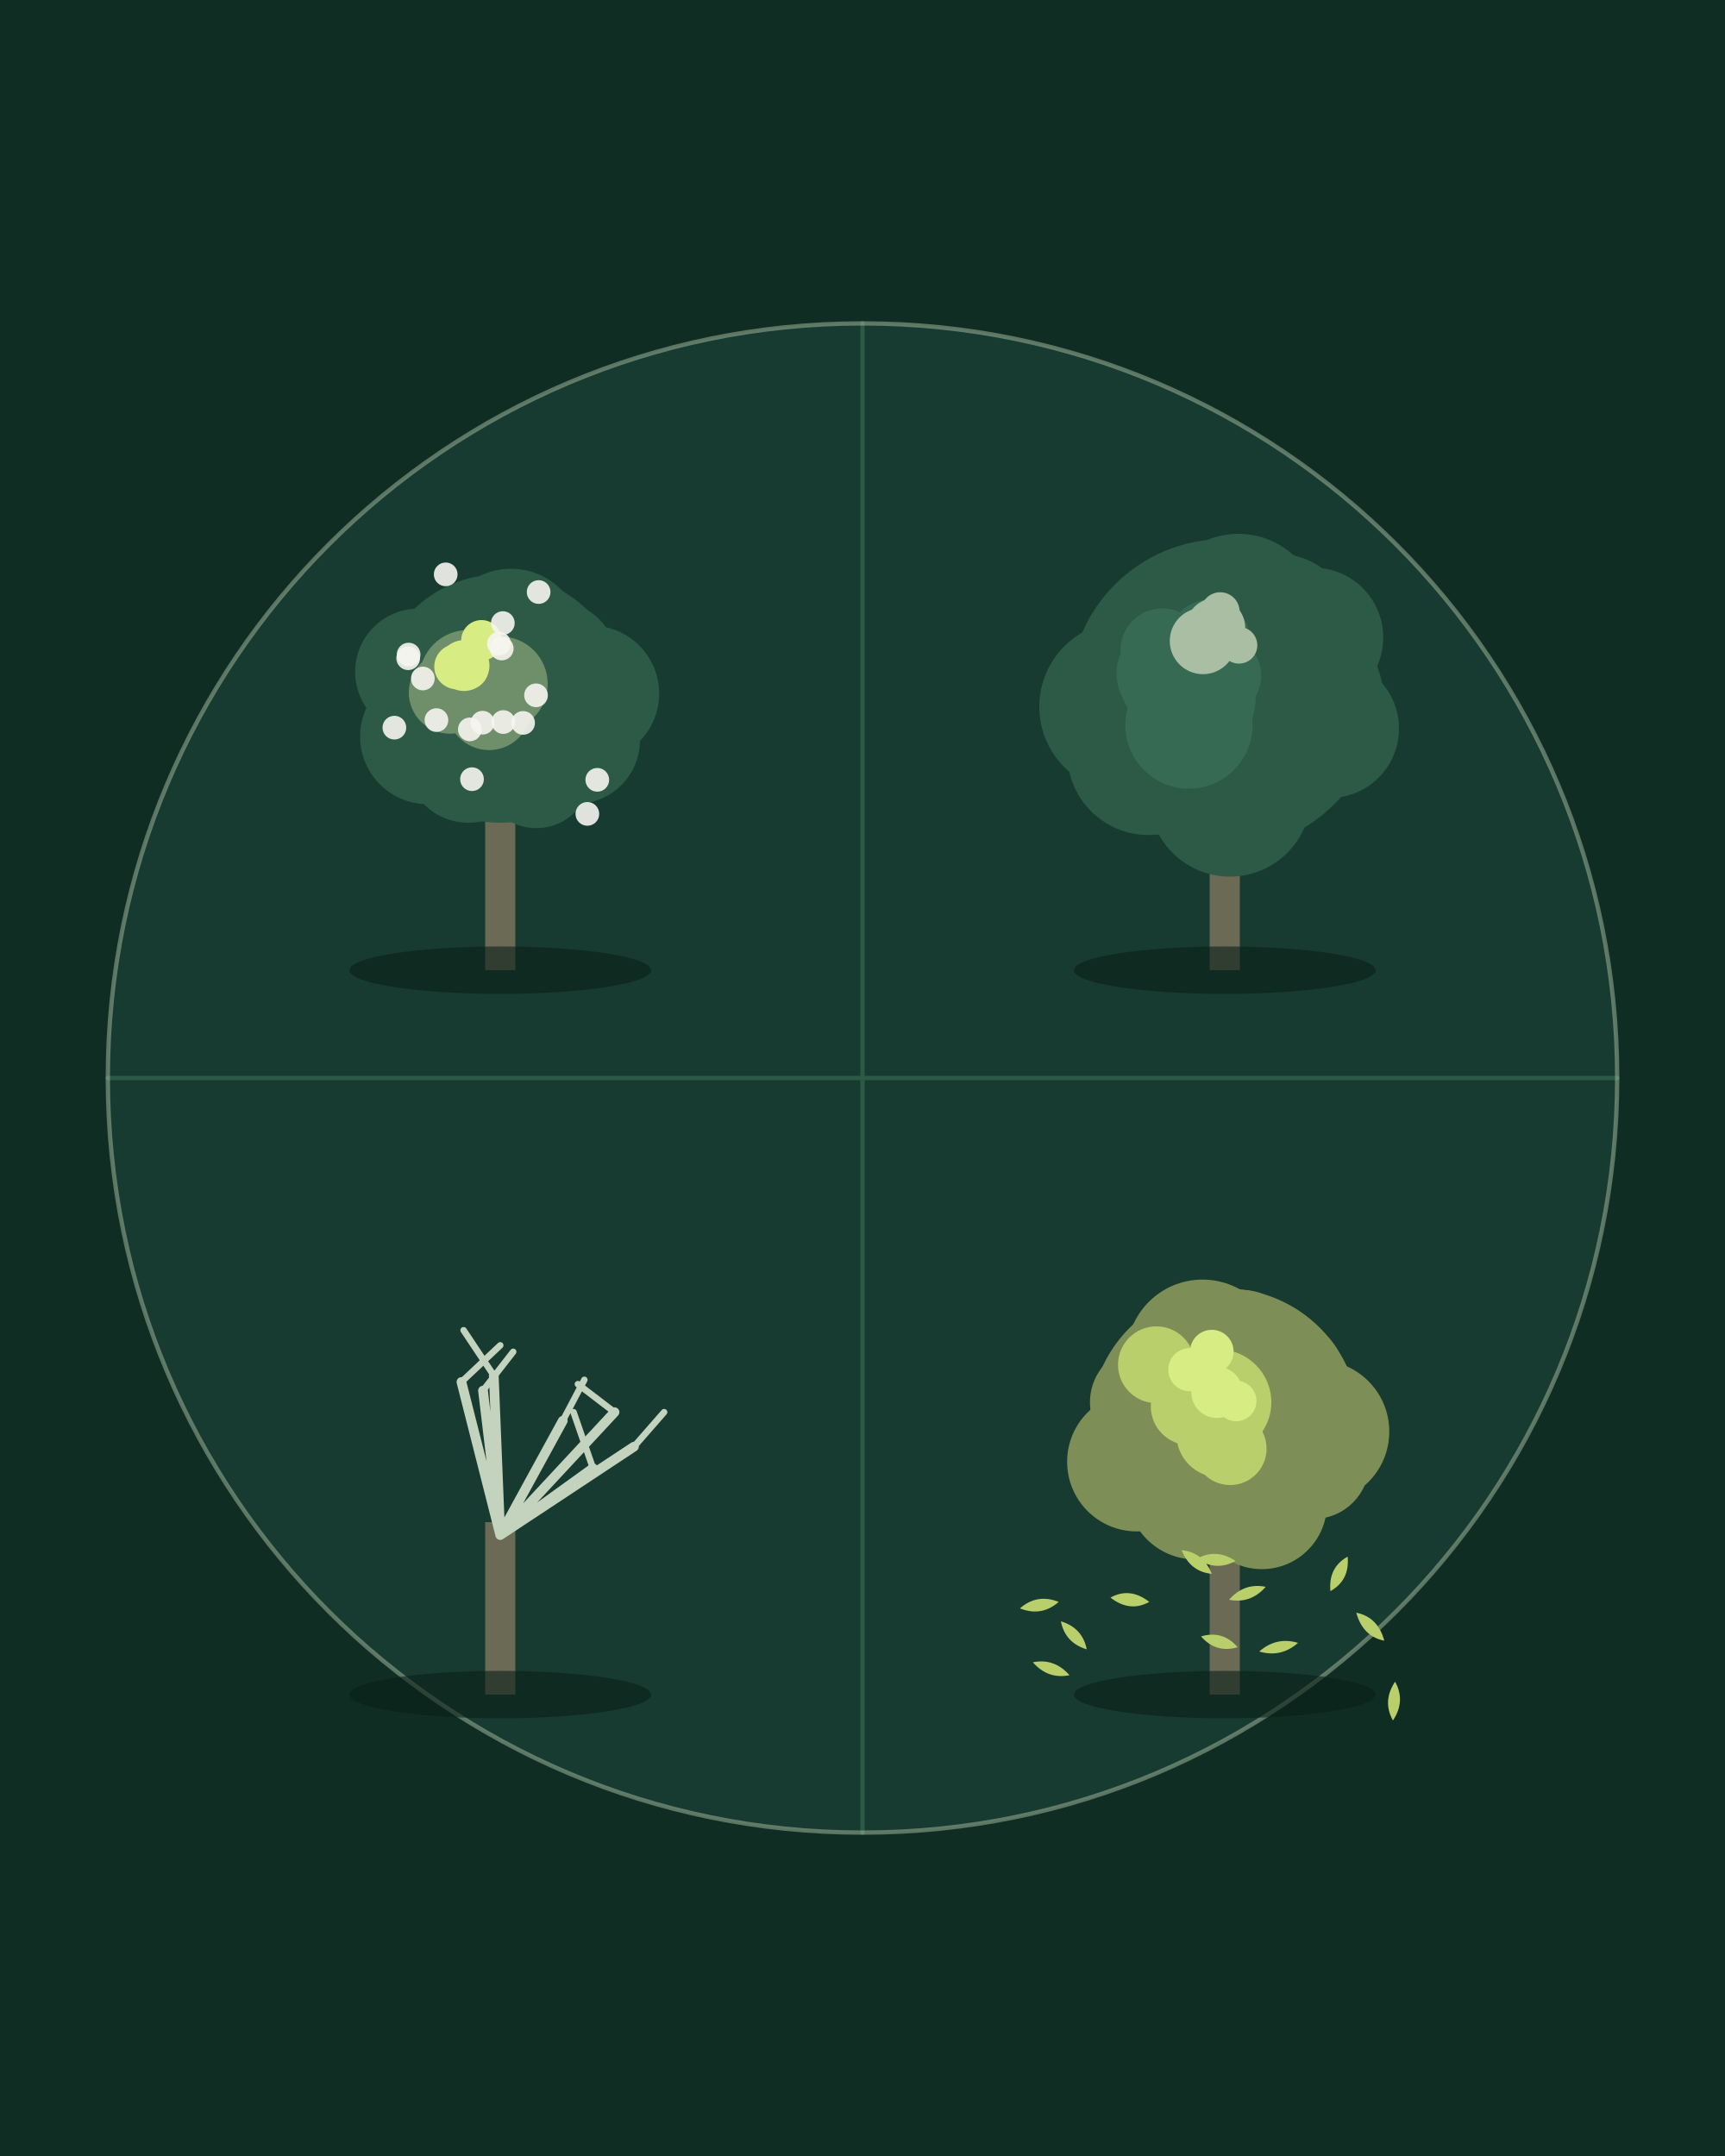
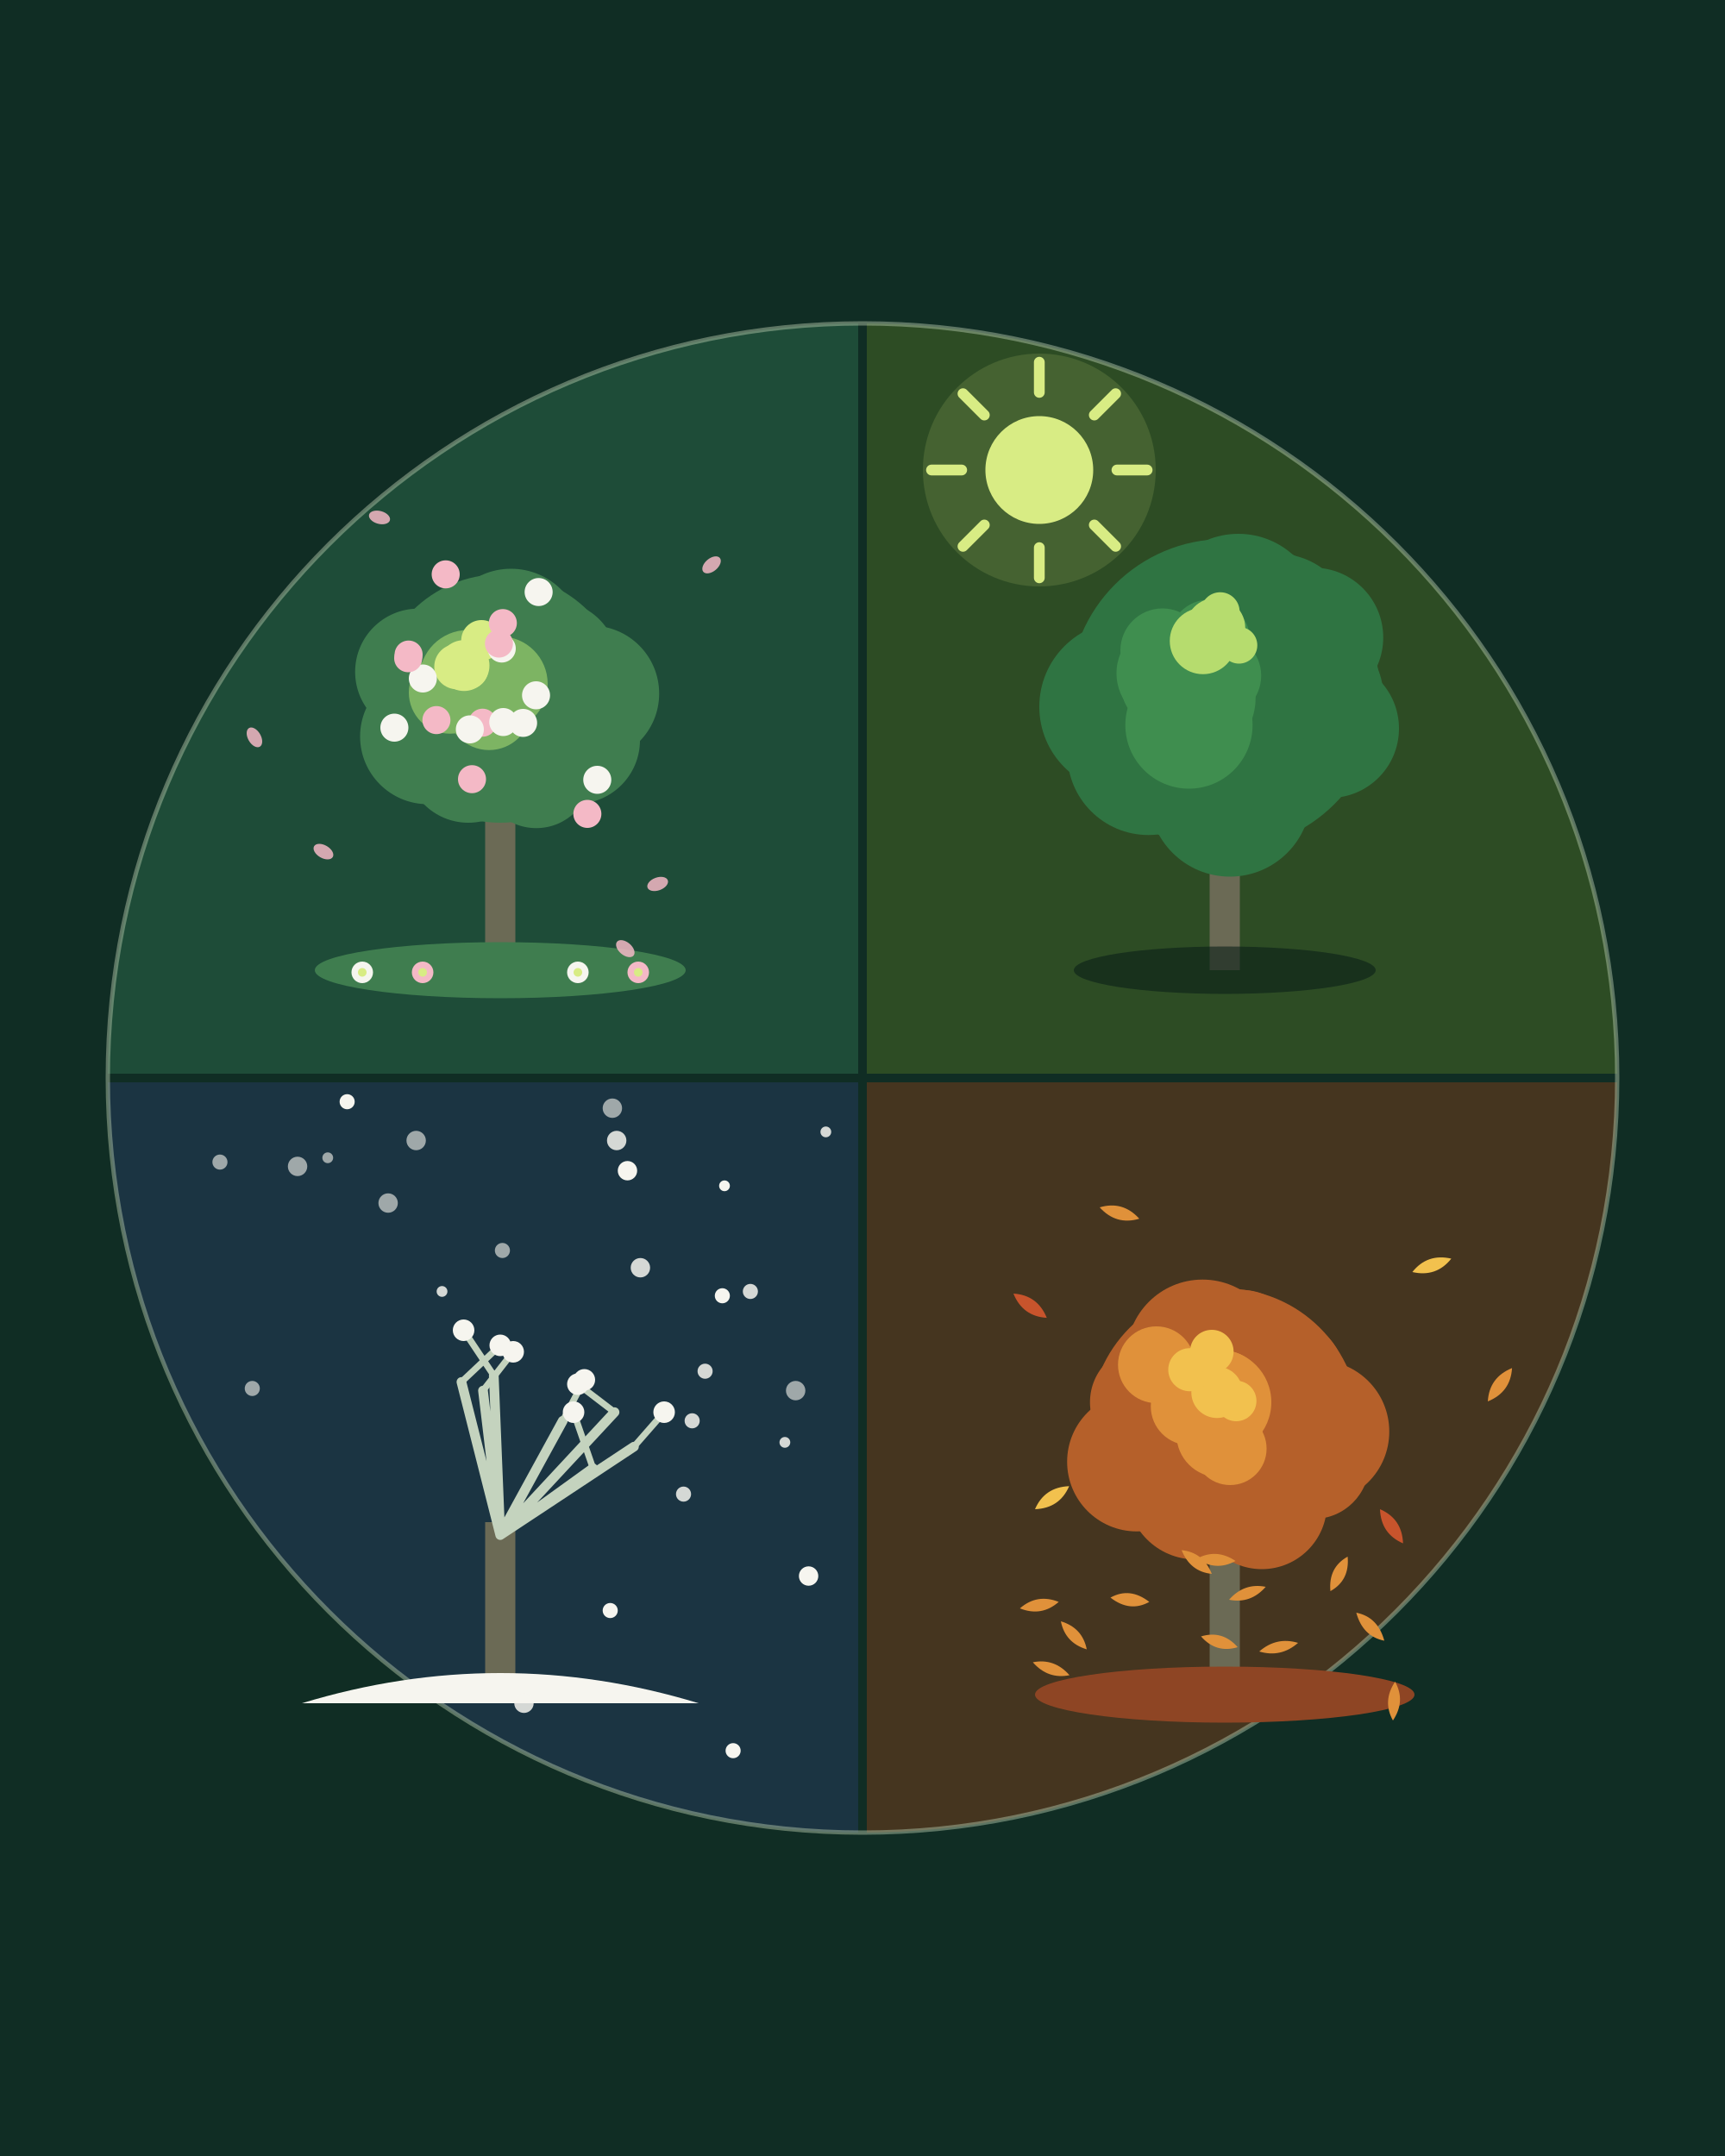
<svg xmlns="http://www.w3.org/2000/svg" viewBox="0 0 800 1000" width="800" height="1000" preserveAspectRatio="xMidYMid slice">
  <rect x="-10" y="-10" width="820" height="1020" fill="#102D24" />
-   <circle cx="400" cy="500" r="350" fill="#173B30" />
-   <path d="M50 500L750 500M400 150L400 850" fill="none" stroke="#2C5A47" stroke-width="2" stroke-linecap="round" stroke-linejoin="round" />
+   <path d="M400 500L50 500A350 350 0 0 1 400 150Z" fill="#1E4C38" />
+   <path d="M400 500L400 150A350 350 0 0 1 750 500Z" fill="#2D4C24" />
+   <path d="M400 500L750 500A350 350 0 0 1 400 850Z" fill="#45351F" />
+   <path d="M400 500L400 850A350 350 0 0 1 50 500Z" fill="#1B3442" />
+   <path d="M50 500L750 500M400 150L400 850" fill="none" stroke="#102D24" stroke-width="4" stroke-linecap="round" stroke-linejoin="round" />
  <circle cx="400" cy="500" r="350" fill="none" stroke="#A9BEA2" stroke-width="2" opacity="0.5" />
  <rect x="225" y="370" width="14" height="80" fill="#6B6A55" />
-   <ellipse cx="232" cy="450" rx="70" ry="11" fill="#0A1F18" opacity="0.6" />
-   <circle cx="232" cy="324" r="57.6" fill="#2C5A47" />
-   <circle cx="274.2" cy="321.7" r="31.5" fill="#2C5A47" />
-   <circle cx="267.3" cy="343.3" r="29.5" fill="#2C5A47" />
-   <circle cx="248.7" cy="358.5" r="25.6" fill="#2C5A47" />
-   <circle cx="217.2" cy="352.6" r="29" fill="#2C5A47" />
-   <circle cx="198.4" cy="341.6" r="31.4" fill="#2C5A47" />
-   <circle cx="194" cy="311.6" r="29.3" fill="#2C5A47" />
-   <circle cx="220.5" cy="297.2" r="26.7" fill="#2C5A47" />
-   <circle cx="237" cy="296.6" r="32.8" fill="#2C5A47" />
-   <circle cx="257.5" cy="307.7" r="28.9" fill="#2C5A47" />
-   <circle cx="216.7" cy="319.3" r="15.9" fill="#6F8F6A" />
-   <circle cx="218.8" cy="316.5" r="19.7" fill="#6F8F6A" />
-   <circle cx="217.1" cy="314.8" r="22.6" fill="#6F8F6A" />
-   <circle cx="232" cy="317.2" r="22" fill="#6F8F6A" />
-   <circle cx="226.8" cy="328.3" r="19.6" fill="#6F8F6A" />
-   <circle cx="208.7" cy="321.2" r="19.1" fill="#6F8F6A" />
+   <ellipse cx="232" cy="450" rx="86" ry="13" fill="#3F7D4F" />
+   <circle cx="232" cy="324" r="57.6" fill="#3F7D4F" />
+   <circle cx="274.2" cy="321.7" r="31.5" fill="#3F7D4F" />
+   <circle cx="267.3" cy="343.3" r="29.5" fill="#3F7D4F" />
+   <circle cx="248.7" cy="358.5" r="25.6" fill="#3F7D4F" />
+   <circle cx="217.2" cy="352.6" r="29" fill="#3F7D4F" />
+   <circle cx="198.4" cy="341.6" r="31.4" fill="#3F7D4F" />
+   <circle cx="194" cy="311.6" r="29.3" fill="#3F7D4F" />
+   <circle cx="220.5" cy="297.2" r="26.7" fill="#3F7D4F" />
+   <circle cx="237" cy="296.6" r="32.8" fill="#3F7D4F" />
+   <circle cx="257.5" cy="307.7" r="28.9" fill="#3F7D4F" />
+   <circle cx="216.7" cy="319.3" r="15.9" fill="#7DB463" />
+   <circle cx="218.8" cy="316.5" r="19.7" fill="#7DB463" />
+   <circle cx="217.1" cy="314.8" r="22.6" fill="#7DB463" />
+   <circle cx="232" cy="317.2" r="22" fill="#7DB463" />
+   <circle cx="226.8" cy="328.3" r="19.6" fill="#7DB463" />
+   <circle cx="208.7" cy="321.2" r="19.1" fill="#7DB463" />
  <circle cx="215.2" cy="308.7" r="11.8" fill="#D8EC84" />
  <circle cx="217.3" cy="310.5" r="9.1" fill="#D8EC84" />
  <circle cx="223.3" cy="297" r="9.4" fill="#D8EC84" />
  <circle cx="211.9" cy="309.2" r="10.5" fill="#D8EC84" />
-   <circle cx="223.8" cy="335.2" r="5.5" fill="#F6F5EF" opacity="0.9" />
-   <circle cx="242.6" cy="335.3" r="5.5" fill="#F6F5EF" opacity="0.9" />
-   <circle cx="206.7" cy="266.4" r="5.5" fill="#F6F5EF" opacity="0.9" />
-   <circle cx="232.7" cy="300.8" r="5.5" fill="#F6F5EF" opacity="0.9" />
-   <circle cx="272.4" cy="377.5" r="5.5" fill="#F6F5EF" opacity="0.9" />
-   <circle cx="217.9" cy="338.3" r="5.5" fill="#F6F5EF" opacity="0.9" />
-   <circle cx="189.5" cy="303.6" r="5.5" fill="#F6F5EF" opacity="0.9" />
-   <circle cx="196.1" cy="314.7" r="5.5" fill="#F6F5EF" opacity="0.9" />
-   <circle cx="218.9" cy="361.4" r="5.5" fill="#F6F5EF" opacity="0.9" />
-   <circle cx="182.9" cy="337.5" r="5.5" fill="#F6F5EF" opacity="0.9" />
-   <circle cx="202.4" cy="334" r="5.5" fill="#F6F5EF" opacity="0.9" />
-   <circle cx="248.6" cy="322.5" r="5.5" fill="#F6F5EF" opacity="0.9" />
-   <circle cx="233.2" cy="289" r="5.5" fill="#F6F5EF" opacity="0.9" />
-   <circle cx="249.8" cy="274.6" r="5.5" fill="#F6F5EF" opacity="0.9" />
-   <circle cx="189.3" cy="305.3" r="5.5" fill="#F6F5EF" opacity="0.9" />
-   <circle cx="233.4" cy="334.9" r="5.5" fill="#F6F5EF" opacity="0.9" />
-   <circle cx="231.4" cy="298.5" r="5.5" fill="#F6F5EF" opacity="0.9" />
-   <circle cx="277" cy="361.7" r="5.5" fill="#F6F5EF" opacity="0.9" />
+   <circle cx="223.8" cy="335.2" r="6.5" fill="#F4B9C6" />
+   <circle cx="242.6" cy="335.3" r="6.5" fill="#F6F5EF" />
+   <circle cx="206.7" cy="266.4" r="6.5" fill="#F4B9C6" />
+   <circle cx="232.7" cy="300.8" r="6.5" fill="#F6F5EF" />
+   <circle cx="272.4" cy="377.5" r="6.5" fill="#F4B9C6" />
+   <circle cx="217.9" cy="338.3" r="6.5" fill="#F6F5EF" />
+   <circle cx="189.5" cy="303.6" r="6.5" fill="#F4B9C6" />
+   <circle cx="196.1" cy="314.7" r="6.5" fill="#F6F5EF" />
+   <circle cx="218.9" cy="361.4" r="6.5" fill="#F4B9C6" />
+   <circle cx="182.9" cy="337.5" r="6.5" fill="#F6F5EF" />
+   <circle cx="202.4" cy="334" r="6.5" fill="#F4B9C6" />
+   <circle cx="248.6" cy="322.5" r="6.5" fill="#F6F5EF" />
+   <circle cx="233.2" cy="289" r="6.5" fill="#F4B9C6" />
+   <circle cx="249.8" cy="274.6" r="6.5" fill="#F6F5EF" />
+   <circle cx="189.3" cy="305.3" r="6.5" fill="#F4B9C6" />
+   <circle cx="233.4" cy="334.9" r="6.5" fill="#F6F5EF" />
+   <circle cx="231.4" cy="298.5" r="6.5" fill="#F4B9C6" />
+   <circle cx="277" cy="361.7" r="6.5" fill="#F6F5EF" />
+   <ellipse cx="150" cy="395" rx="5" ry="3" transform="rotate(30 150 395)" fill="#F4B9C6" opacity="0.85" />
+   <ellipse cx="305" cy="410" rx="5" ry="3" transform="rotate(-20 305 410)" fill="#F4B9C6" opacity="0.85" />
+   <ellipse cx="118" cy="342" rx="5" ry="3" transform="rotate(60 118 342)" fill="#F4B9C6" opacity="0.85" />
+   <ellipse cx="330" cy="262" rx="5" ry="3" transform="rotate(-40 330 262)" fill="#F4B9C6" opacity="0.85" />
+   <ellipse cx="176" cy="240" rx="5" ry="3" transform="rotate(15 176 240)" fill="#F4B9C6" opacity="0.85" />
+   <ellipse cx="290" cy="440" rx="5" ry="3" transform="rotate(40 290 440)" fill="#F4B9C6" opacity="0.85" />
+   <circle cx="168" cy="451" r="5" fill="#F6F5EF" />
+   <circle cx="168" cy="451" r="2" fill="#D8EC84" />
+   <circle cx="196" cy="451" r="5" fill="#F4B9C6" />
+   <circle cx="196" cy="451" r="2" fill="#D8EC84" />
+   <circle cx="268" cy="451" r="5" fill="#F6F5EF" />
+   <circle cx="268" cy="451" r="2" fill="#D8EC84" />
+   <circle cx="296" cy="451" r="5" fill="#F4B9C6" />
+   <circle cx="296" cy="451" r="2" fill="#D8EC84" />
+   <circle cx="482" cy="218" r="54" fill="#D8EC84" opacity="0.14" />
+   <circle cx="482" cy="218" r="25" fill="#D8EC84" />
+   <g fill="none" stroke="#D8EC84" stroke-width="5" stroke-linecap="round">
+     <path d="M518.0 218.0L532.0 218.0" />
+     <path d="M507.5 243.5L517.4 253.4" />
+     <path d="M482.0 254.0L482.0 268.0" />
+     <path d="M456.5 243.5L446.6 253.4" />
+     <path d="M446.0 218.0L432.0 218.0" />
+     <path d="M456.5 192.5L446.6 182.6" />
+     <path d="M482.0 182.0L482.0 168.0" />
+     <path d="M507.5 192.5L517.4 182.6" />
+   </g>
  <rect x="561" y="370" width="14" height="80" fill="#6B6A55" />
  <ellipse cx="568" cy="450" rx="70" ry="11" fill="#0A1F18" opacity="0.6" />
-   <circle cx="568" cy="322" r="72" fill="#2C5A47" />
-   <circle cx="606.3" cy="323.5" r="35.3" fill="#2C5A47" />
-   <circle cx="616.6" cy="337.9" r="32.2" fill="#2C5A47" />
-   <circle cx="582.3" cy="362.1" r="29.8" fill="#2C5A47" />
-   <circle cx="570.4" cy="369" r="37.6" fill="#2C5A47" />
-   <circle cx="553" cy="358.2" r="32.2" fill="#2C5A47" />
-   <circle cx="532.6" cy="349.7" r="37.6" fill="#2C5A47" />
-   <circle cx="521.7" cy="327.8" r="39.7" fill="#2C5A47" />
-   <circle cx="537.5" cy="298.5" r="29.7" fill="#2C5A47" />
-   <circle cx="554.6" cy="286" r="30.9" fill="#2C5A47" />
-   <circle cx="574.3" cy="285.4" r="37.8" fill="#2C5A47" />
-   <circle cx="592.7" cy="291.5" r="34.6" fill="#2C5A47" />
-   <circle cx="609.1" cy="295.7" r="32.4" fill="#2C5A47" />
-   <circle cx="553.2" cy="340" r="21.2" fill="#376A52" />
-   <circle cx="538.1" cy="318.6" r="18" fill="#376A52" />
-   <circle cx="551.4" cy="336.3" r="29.5" fill="#376A52" />
-   <circle cx="547" cy="326.2" r="18.7" fill="#376A52" />
-   <circle cx="541.7" cy="312.3" r="23.9" fill="#376A52" />
-   <circle cx="553.6" cy="323.8" r="28.7" fill="#376A52" />
-   <circle cx="560.9" cy="296.9" r="18.8" fill="#376A52" />
-   <circle cx="565.4" cy="313.4" r="19.5" fill="#376A52" />
-   <circle cx="539.1" cy="301.7" r="19.5" fill="#376A52" />
-   <circle cx="563.7" cy="291.2" r="13.8" fill="#A9BEA2" />
-   <circle cx="557.9" cy="297.3" r="15.4" fill="#A9BEA2" />
-   <circle cx="574.6" cy="299.3" r="8.5" fill="#A9BEA2" />
-   <circle cx="565.9" cy="283.7" r="9" fill="#A9BEA2" />
-   <circle cx="565" cy="287.8" r="8.4" fill="#A9BEA2" />
+   <circle cx="568" cy="322" r="72" fill="#2F7442" />
+   <circle cx="606.3" cy="323.5" r="35.3" fill="#2F7442" />
+   <circle cx="616.6" cy="337.9" r="32.2" fill="#2F7442" />
+   <circle cx="582.3" cy="362.1" r="29.8" fill="#2F7442" />
+   <circle cx="570.4" cy="369" r="37.6" fill="#2F7442" />
+   <circle cx="553" cy="358.2" r="32.2" fill="#2F7442" />
+   <circle cx="532.6" cy="349.7" r="37.6" fill="#2F7442" />
+   <circle cx="521.7" cy="327.8" r="39.7" fill="#2F7442" />
+   <circle cx="537.5" cy="298.5" r="29.7" fill="#2F7442" />
+   <circle cx="554.6" cy="286" r="30.9" fill="#2F7442" />
+   <circle cx="574.3" cy="285.4" r="37.8" fill="#2F7442" />
+   <circle cx="592.7" cy="291.5" r="34.6" fill="#2F7442" />
+   <circle cx="609.1" cy="295.7" r="32.4" fill="#2F7442" />
+   <circle cx="553.2" cy="340" r="21.2" fill="#3F8E4F" />
+   <circle cx="538.1" cy="318.6" r="18" fill="#3F8E4F" />
+   <circle cx="551.4" cy="336.3" r="29.5" fill="#3F8E4F" />
+   <circle cx="547" cy="326.2" r="18.7" fill="#3F8E4F" />
+   <circle cx="541.7" cy="312.3" r="23.9" fill="#3F8E4F" />
+   <circle cx="553.6" cy="323.8" r="28.7" fill="#3F8E4F" />
+   <circle cx="560.9" cy="296.9" r="18.8" fill="#3F8E4F" />
+   <circle cx="565.4" cy="313.4" r="19.5" fill="#3F8E4F" />
+   <circle cx="539.1" cy="301.7" r="19.5" fill="#3F8E4F" />
+   <circle cx="563.7" cy="291.2" r="13.8" fill="#B6DC6E" />
+   <circle cx="557.9" cy="297.3" r="15.4" fill="#B6DC6E" />
+   <circle cx="574.6" cy="299.3" r="8.5" fill="#B6DC6E" />
+   <circle cx="565.9" cy="283.7" r="9" fill="#B6DC6E" />
+   <circle cx="565" cy="287.8" r="8.4" fill="#B6DC6E" />
  <rect x="561" y="706" width="14" height="80" fill="#6B6A55" />
-   <ellipse cx="568" cy="786" rx="70" ry="11" fill="#0A1F18" opacity="0.6" />
-   <circle cx="568" cy="660" r="62.4" fill="#7D8F56" />
-   <circle cx="611.2" cy="664" r="33.1" fill="#7D8F56" />
-   <circle cx="609.2" cy="678.7" r="25.8" fill="#7D8F56" />
-   <circle cx="585.2" cy="697.6" r="30.2" fill="#7D8F56" />
-   <circle cx="554.4" cy="691.5" r="31.8" fill="#7D8F56" />
-   <circle cx="527.2" cy="678" r="32.3" fill="#7D8F56" />
-   <circle cx="531.7" cy="650.4" r="26.2" fill="#7D8F56" />
-   <circle cx="557.7" cy="628.7" r="35.2" fill="#7D8F56" />
-   <circle cx="575.8" cy="625.2" r="26.9" fill="#7D8F56" />
-   <circle cx="594.2" cy="640.7" r="29.9" fill="#7D8F56" />
-   <circle cx="536.3" cy="633" r="17.8" fill="#B9CF6B" />
-   <circle cx="570.5" cy="671.9" r="16.9" fill="#B9CF6B" />
-   <circle cx="565.5" cy="665.3" r="19.9" fill="#B9CF6B" />
-   <circle cx="565.2" cy="650.4" r="24.4" fill="#B9CF6B" />
-   <circle cx="551.7" cy="652.3" r="18" fill="#B9CF6B" />
-   <circle cx="567" cy="646.3" r="19.9" fill="#B9CF6B" />
-   <circle cx="564.4" cy="645.8" r="11.9" fill="#D8EC84" />
-   <circle cx="551.8" cy="635.3" r="10" fill="#D8EC84" />
-   <circle cx="562" cy="626.9" r="10.1" fill="#D8EC84" />
-   <circle cx="573.3" cy="649.8" r="9.4" fill="#D8EC84" />
-   <path d="M555 723q9 -5 18 1q-9 5 -18 -1zM492 752q10 3 12 13q-10 -3 -12 -13zM625 722q1 11 -8 16q-1 -11 8 -16zM491 743q-8 7 -18 3q8 -7 18 -3zM515 741q9 -5 18 2q-9 5 -18 -2zM629 748q10 2 13 13q-10 -2 -13 -13zM587 736q-7 8 -17 6q7 -8 17 -6zM548 719q10 1 14 11q-10 -1 -14 -11zM479 771q10 -2 17 6q-10 2 -17 -6zM557 759q10 -3 17 5q-10 3 -17 -5zM602 762q-8 7 -18 4q8 -7 18 -4zM647 780q5 9 -1 18q-5 -9 1 -18z" fill="#B9CF6B" />
+   <ellipse cx="568" cy="786" rx="88" ry="13" fill="#8E4524" />
+   <circle cx="568" cy="660" r="62.4" fill="#B5602A" />
+   <circle cx="611.2" cy="664" r="33.1" fill="#B5602A" />
+   <circle cx="609.2" cy="678.7" r="25.8" fill="#B5602A" />
+   <circle cx="585.2" cy="697.6" r="30.2" fill="#B5602A" />
+   <circle cx="554.4" cy="691.5" r="31.8" fill="#B5602A" />
+   <circle cx="527.2" cy="678" r="32.3" fill="#B5602A" />
+   <circle cx="531.7" cy="650.4" r="26.2" fill="#B5602A" />
+   <circle cx="557.7" cy="628.7" r="35.2" fill="#B5602A" />
+   <circle cx="575.8" cy="625.2" r="26.9" fill="#B5602A" />
+   <circle cx="594.2" cy="640.7" r="29.9" fill="#B5602A" />
+   <circle cx="536.3" cy="633" r="17.8" fill="#E0913A" />
+   <circle cx="570.5" cy="671.9" r="16.9" fill="#E0913A" />
+   <circle cx="565.5" cy="665.3" r="19.9" fill="#E0913A" />
+   <circle cx="565.2" cy="650.4" r="24.4" fill="#E0913A" />
+   <circle cx="551.7" cy="652.3" r="18" fill="#E0913A" />
+   <circle cx="567" cy="646.3" r="19.9" fill="#E0913A" />
+   <circle cx="564.4" cy="645.8" r="11.9" fill="#F2C14E" />
+   <circle cx="551.8" cy="635.3" r="10" fill="#F2C14E" />
+   <circle cx="562" cy="626.9" r="10.1" fill="#F2C14E" />
+   <circle cx="573.3" cy="649.8" r="9.4" fill="#F2C14E" />
+   <path d="M555 723q9 -5 18 1q-9 5 -18 -1zM492 752q10 3 12 13q-10 -3 -12 -13zM625 722q1 11 -8 16q-1 -11 8 -16zM491 743q-8 7 -18 3q8 -7 18 -3zM515 741q9 -5 18 2q-9 5 -18 -2zM629 748q10 2 13 13q-10 -2 -13 -13zM587 736q-7 8 -17 6q7 -8 17 -6zM548 719q10 1 14 11q-10 -1 -14 -11zM479 771q10 -2 17 6q-10 2 -17 -6zM557 759q10 -3 17 5q-10 3 -17 -5zM602 762q-8 7 -18 4q8 -7 18 -4zM647 780q5 9 -1 18q-5 -9 1 -18z" fill="#E0913A" />
+   <path d="M470 600q10 -5 19 2q-10 5 -19 -2z" transform="rotate(30 470 600)" fill="#C8542C" />
+   <path d="M655 590q10 -5 19 2q-10 5 -19 -2z" transform="rotate(-25 655 590)" fill="#F2C14E" />
+   <path d="M640 700q10 -5 19 2q-10 5 -19 -2z" transform="rotate(50 640 700)" fill="#C8542C" />
+   <path d="M480 700q10 -5 19 2q-10 5 -19 -2z" transform="rotate(-40 480 700)" fill="#F2C14E" />
+   <path d="M510 560q10 -5 19 2q-10 5 -19 -2z" transform="rotate(10 510 560)" fill="#E0913A" />
+   <path d="M690 650q10 -5 19 2q-10 5 -19 -2z" transform="rotate(-60 690 650)" fill="#E0913A" />
  <rect x="225" y="706" width="14" height="80" fill="#6B6A55" />
-   <ellipse cx="232" cy="786" rx="70" ry="11" fill="#0A1F18" opacity="0.6" />
+   <path d="M140 790Q232 762 324 790Z" fill="#F6F5EF" />
  <path d="M232 712L229 638M232 712L294 671M232 712L214 641M232 712L261 659M232 712L275 681M232 712L224 645M232 712L285 655" fill="none" stroke="#C4D3BE" stroke-width="4.5" stroke-linecap="round" stroke-linejoin="round" />
  <path d="M229 638l-14 -21M294 671l14 -16M214 641l18 -17M261 659l10 -19M275 681l-9 -26M224 645l14 -18M285 655l-17 -13" fill="none" stroke="#C4D3BE" stroke-width="3" stroke-linecap="round" stroke-linejoin="round" />
+   <circle cx="215" cy="617" r="5" fill="#F6F5EF" />
+   <circle cx="308" cy="655" r="5" fill="#F6F5EF" />
+   <circle cx="232" cy="624" r="5" fill="#F6F5EF" />
+   <circle cx="271" cy="640" r="5" fill="#F6F5EF" />
+   <circle cx="266" cy="655" r="5" fill="#F6F5EF" />
+   <circle cx="238" cy="627" r="5" fill="#F6F5EF" />
+   <circle cx="268" cy="642" r="5" fill="#F6F5EF" />
+   <circle cx="180" cy="558" r="4.5" fill="#F6F5EF" opacity="0.6" />
+   <circle cx="193" cy="529" r="4.5" fill="#F6F5EF" opacity="0.6" />
+   <circle cx="102" cy="539" r="3.5" fill="#F6F5EF" opacity="0.6" />
+   <circle cx="336" cy="550" r="2.5" fill="#F6F5EF" opacity="1" />
+   <circle cx="383" cy="525" r="2.5" fill="#F6F5EF" opacity="0.85" />
+   <circle cx="291" cy="543" r="4.5" fill="#F6F5EF" opacity="1" />
+   <circle cx="138" cy="541" r="4.5" fill="#F6F5EF" opacity="0.6" />
+   <circle cx="321" cy="659" r="3.5" fill="#F6F5EF" opacity="0.85" />
+   <circle cx="297" cy="588" r="4.5" fill="#F6F5EF" opacity="0.85" />
+   <circle cx="243" cy="790" r="4.5" fill="#F6F5EF" opacity="0.85" />
+   <circle cx="117" cy="644" r="3.5" fill="#F6F5EF" opacity="0.6" />
+   <circle cx="369" cy="645" r="4.5" fill="#F6F5EF" opacity="0.6" />
+   <circle cx="317" cy="693" r="3.5" fill="#F6F5EF" opacity="0.85" />
+   <circle cx="340" cy="812" r="3.5" fill="#F6F5EF" opacity="1" />
+   <circle cx="286" cy="529" r="4.5" fill="#F6F5EF" opacity="0.85" />
+   <circle cx="335" cy="601" r="3.5" fill="#F6F5EF" opacity="1" />
+   <circle cx="233" cy="580" r="3.5" fill="#F6F5EF" opacity="0.6" />
+   <circle cx="364" cy="669" r="2.5" fill="#F6F5EF" opacity="0.85" />
+   <circle cx="205" cy="599" r="2.5" fill="#F6F5EF" opacity="0.85" />
+   <circle cx="348" cy="599" r="3.5" fill="#F6F5EF" opacity="0.85" />
+   <circle cx="152" cy="537" r="2.5" fill="#F6F5EF" opacity="0.6" />
+   <circle cx="284" cy="514" r="4.5" fill="#F6F5EF" opacity="0.6" />
+   <circle cx="161" cy="511" r="3.5" fill="#F6F5EF" opacity="1" />
+   <circle cx="375" cy="731" r="4.5" fill="#F6F5EF" opacity="1" />
+   <circle cx="283" cy="747" r="3.5" fill="#F6F5EF" opacity="1" />
+   <circle cx="327" cy="636" r="3.5" fill="#F6F5EF" opacity="0.85" />
</svg>
